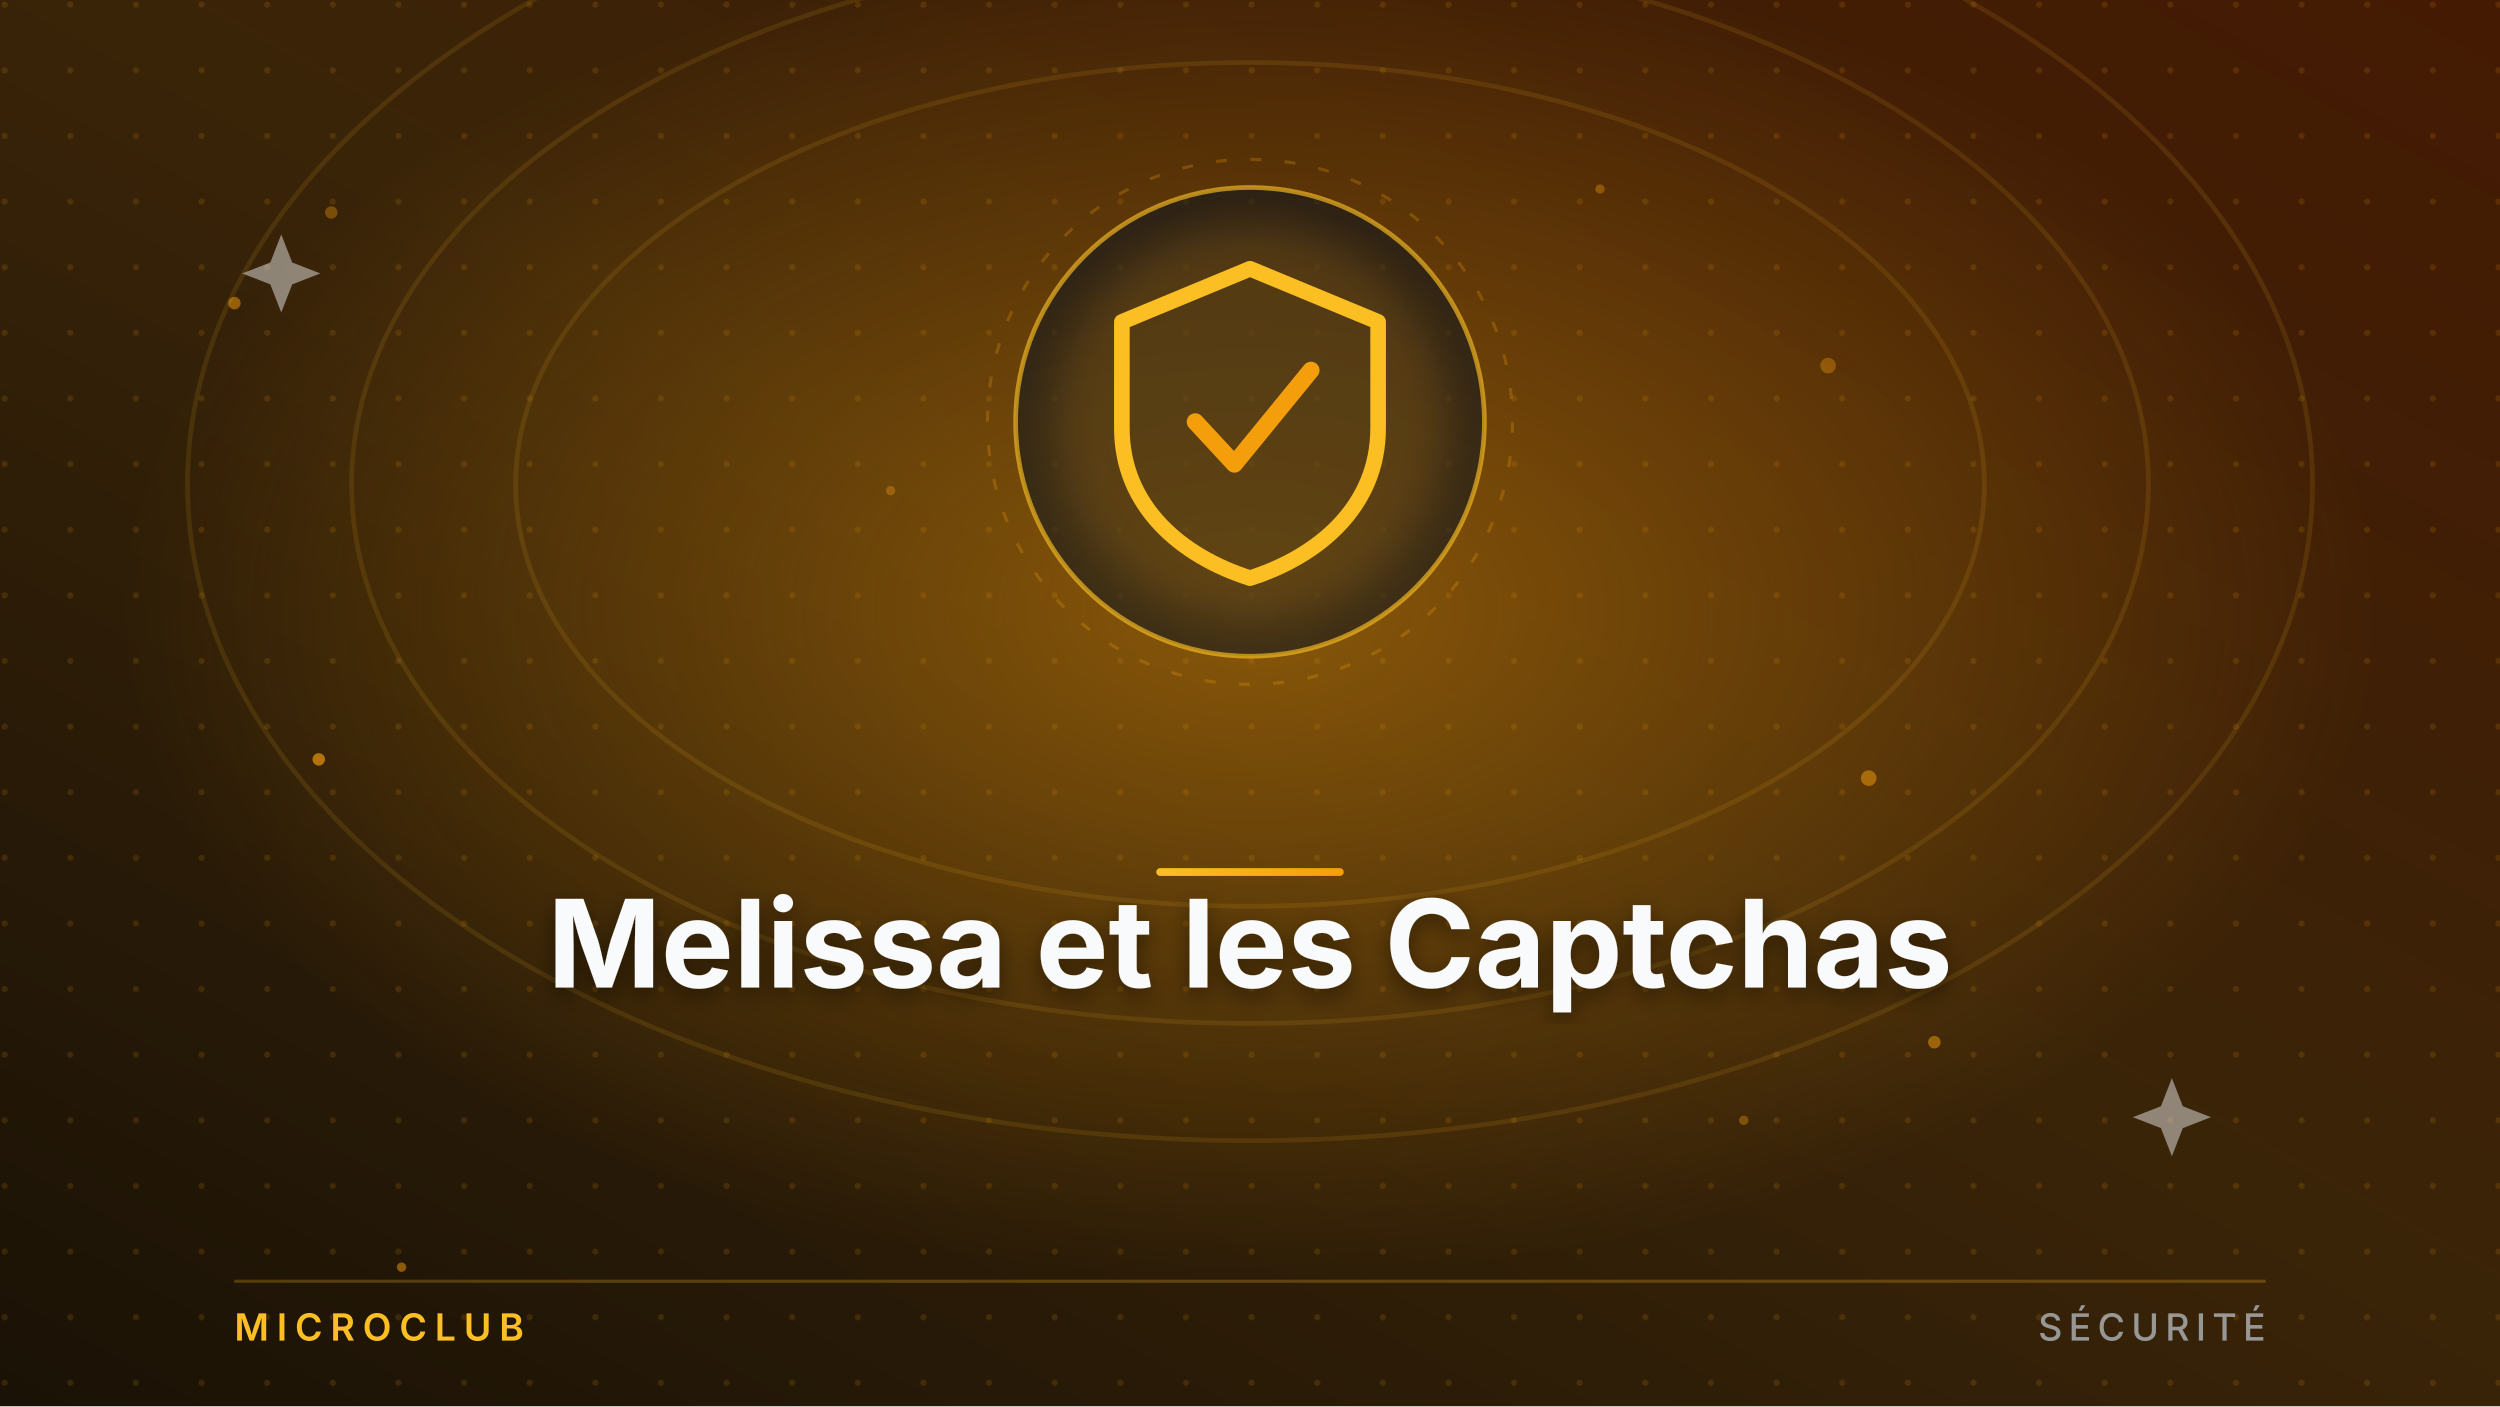
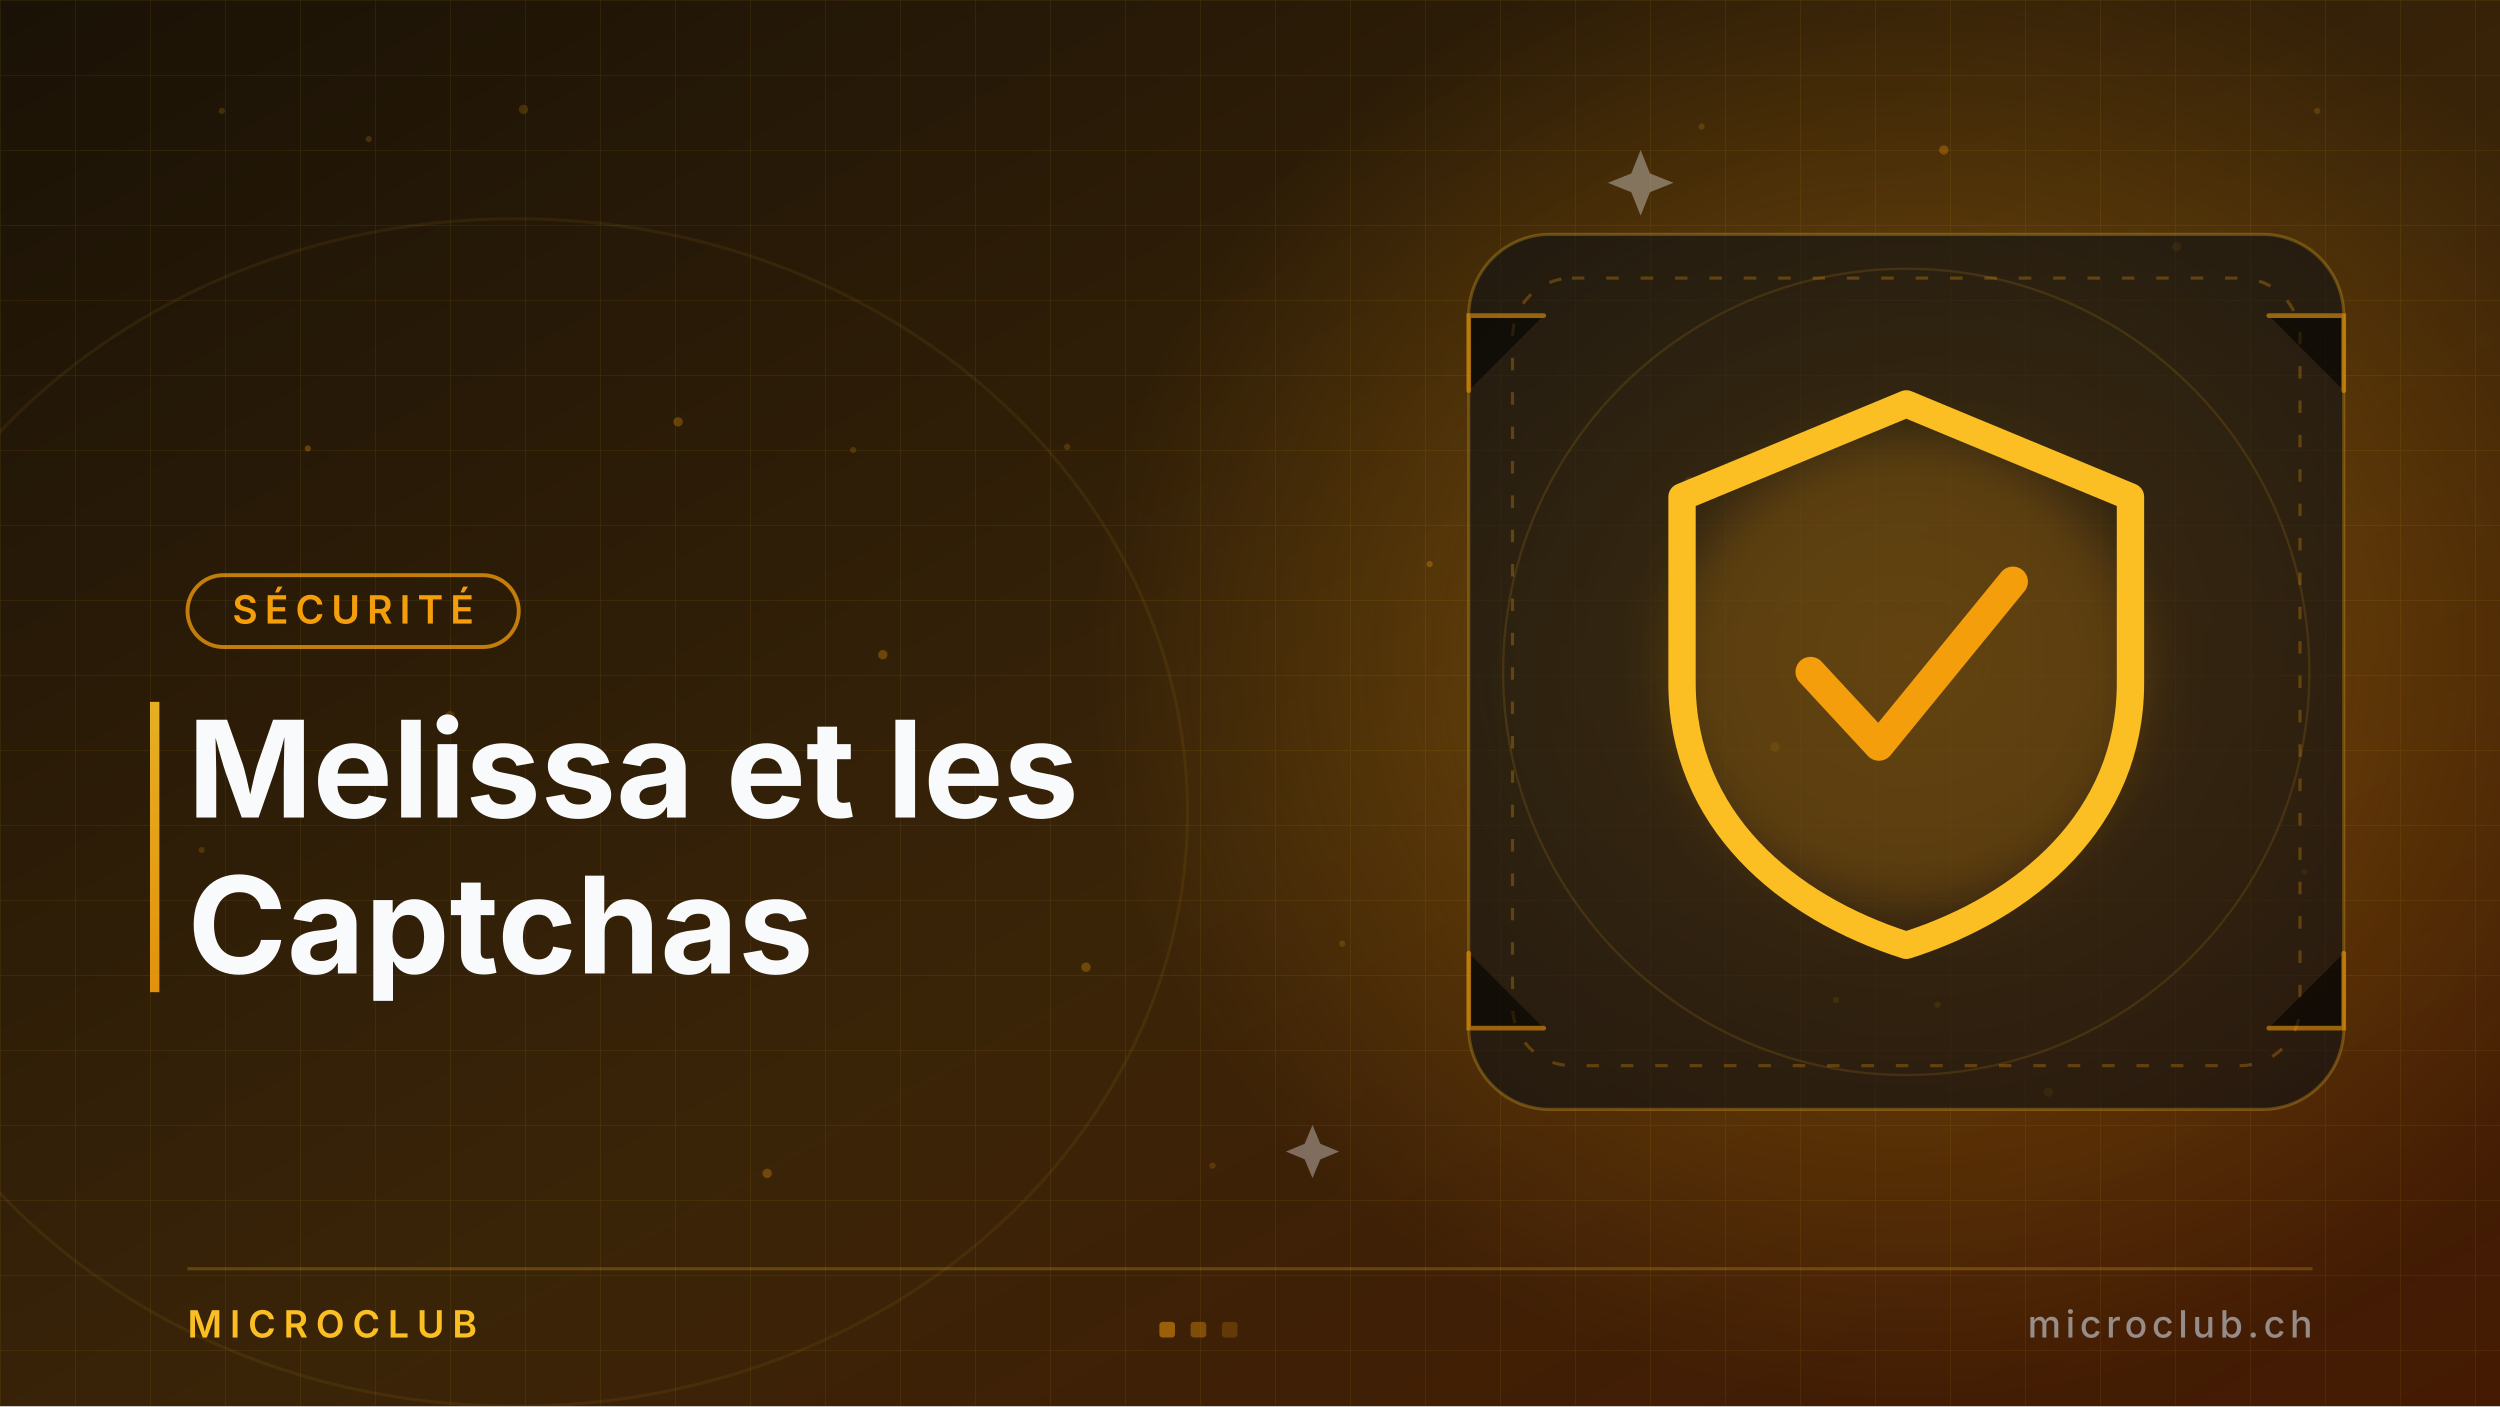
<svg xmlns="http://www.w3.org/2000/svg" viewBox="0 0 1600 900" role="img" aria-labelledby="title desc">
  <defs>
-     <linearGradient id="bg" x1="0" y1="1" x2="1" y2="0">
+     <linearGradient id="bg" x1="0" y1="0" x2="1" y2="1">
      <stop stop-color="#1a1206" />
-       <stop offset=".52" stop-color="#3a2408" />
+       <stop offset=".55" stop-color="#3a2408" />
      <stop offset="1" stop-color="#451a03" />
    </linearGradient>
    <radialGradient id="halo">
-       <stop stop-color="#f59e0b" stop-opacity=".42" />
+       <stop stop-color="#f59e0b" stop-opacity=".38" />
      <stop offset="1" stop-color="#f59e0b" stop-opacity="0" />
    </radialGradient>
-     <linearGradient id="accent" x1="0" x2="1">
+     <linearGradient id="accent" x1="0" y1="0" x2="0" y2="1">
      <stop stop-color="#fbbf24" />
      <stop offset="1" stop-color="#f59e0b" />
    </linearGradient>
    <filter id="glow">
-       <feGaussianBlur stdDeviation="14" />
+       <feGaussianBlur stdDeviation="16" />
    </filter>
-     <filter id="textshadow">
-       <feDropShadow dx="0" dy="5" stdDeviation="7" flood-color="#000" flood-opacity=".45" />
-     </filter>
-     <pattern id="dots" width="42" height="42" patternUnits="userSpaceOnUse">
-       <circle cx="3" cy="3" r="2" fill="#f59e0b" opacity=".14" />
+     <pattern id="grid" width="48" height="48" patternUnits="userSpaceOnUse">
+       <path d="M48 0H0V48" fill="none" stroke="#fbbf24" stroke-width="1" opacity=".09" />
    </pattern>
  </defs>
  <rect width="1600" height="900" fill="url(#bg)" />
-   <rect width="1600" height="900" fill="url(#dots)" />
-   <ellipse cx="800" cy="390" rx="720" ry="430" fill="url(#halo)" />
-   <g fill="none" stroke="#fbbf24" stroke-width="3" opacity=".11">
-     <ellipse cx="800" cy="310" rx="470" ry="270" />
-     <ellipse cx="800" cy="310" rx="575" ry="345" />
-     <ellipse cx="800" cy="310" rx="680" ry="420" />
+   <rect width="1600" height="900" fill="url(#grid)" />
+   <ellipse cx="1220" cy="420" rx="520" ry="480" fill="url(#halo)" />
+   <ellipse cx="330" cy="520" rx="430" ry="380" fill="none" stroke="#fbbf24" stroke-width="2" opacity=".07" />
+   <circle cx="1475" cy="558" r="2" fill="#f59e0b" opacity="0.18" />
+   <circle cx="1136" cy="478" r="3" fill="#f59e0b" opacity="0.3" />
+   <circle cx="142" cy="71" r="2" fill="#f59e0b" opacity="0.18" />
+   <circle cx="288" cy="458" r="3" fill="#f59e0b" opacity="0.18" />
+   <circle cx="1483" cy="71" r="2" fill="#f59e0b" opacity="0.18" />
+   <circle cx="683" cy="286" r="2" fill="#f59e0b" opacity="0.18" />
+   <circle cx="197" cy="287" r="2" fill="#f59e0b" opacity="0.3" />
+   <circle cx="859" cy="604" r="2" fill="#f59e0b" opacity="0.18" />
+   <circle cx="695" cy="619" r="3" fill="#f59e0b" opacity="0.3" />
+   <circle cx="1244" cy="96" r="3" fill="#f59e0b" opacity="0.3" />
+   <circle cx="236" cy="89" r="2" fill="#f59e0b" opacity="0.18" />
+   <circle cx="167" cy="492" r="2" fill="#f59e0b" opacity="0.3" />
+   <circle cx="1081" cy="308" r="3" fill="#f59e0b" opacity="0.3" />
+   <circle cx="915" cy="361" r="2" fill="#f59e0b" opacity="0.3" />
+   <circle cx="491" cy="751" r="3" fill="#f59e0b" opacity="0.3" />
+   <circle cx="565" cy="419" r="3" fill="#f59e0b" opacity="0.3" />
+   <circle cx="434" cy="270" r="3" fill="#f59e0b" opacity="0.3" />
+   <circle cx="1240" cy="643" r="2" fill="#f59e0b" opacity="0.3" />
+   <circle cx="1311" cy="699" r="3" fill="#f59e0b" opacity="0.18" />
+   <circle cx="1175" cy="640" r="2" fill="#f59e0b" opacity="0.3" />
+   <circle cx="1089" cy="81" r="2" fill="#f59e0b" opacity="0.18" />
+   <circle cx="335" cy="70" r="3" fill="#f59e0b" opacity="0.18" />
+   <circle cx="129" cy="544" r="2" fill="#f59e0b" opacity="0.18" />
+   <circle cx="546" cy="288" r="2" fill="#f59e0b" opacity="0.18" />
+   <circle cx="776" cy="746" r="2" fill="#f59e0b" opacity="0.18" />
+   <circle cx="1393" cy="158" r="3" fill="#f59e0b" opacity="0.18" />
+   <g>
+     <rect x="120" y="368.1" width="212.0" height="46.0" rx="23.0" fill="none" stroke="#f59e0b" stroke-width="2.5" opacity=".75" />
+     <text x="226.0" y="399.1" text-anchor="middle" font-family="system-ui, -apple-system, 'Segoe UI', sans-serif" font-size="25.0" font-weight="600" letter-spacing="4.5" fill="#f59e0b">SÉCURITÉ</text>
  </g>
-   <circle cx="1116" cy="717" r="3" fill="#f59e0b" opacity="0.35" />
-   <circle cx="1196" cy="498" r="5" fill="#f59e0b" opacity="0.5" />
-   <circle cx="1024" cy="121" r="3" fill="#f59e0b" opacity="0.35" />
-   <circle cx="150" cy="194" r="4" fill="#f59e0b" opacity="0.5" />
-   <circle cx="1170" cy="234" r="5" fill="#f59e0b" opacity="0.35" />
-   <circle cx="212" cy="136" r="4" fill="#f59e0b" opacity="0.35" />
-   <circle cx="570" cy="314" r="3" fill="#f59e0b" opacity="0.35" />
-   <circle cx="204" cy="486" r="4" fill="#f59e0b" opacity="0.65" />
-   <circle cx="257" cy="811" r="3" fill="#f59e0b" opacity="0.5" />
-   <circle cx="1238" cy="667" r="4" fill="#f59e0b" opacity="0.5" />
-   <g fill="#f8fafc" opacity=".45">
-     <path d="M180 150l7 18 18 7-18 7-7 18-7-18-18-7 18-7z" />
-     <path d="M1390 690l7 18 18 7-18 7-7 18-7-18-18-7 18-7z" />
+   <path d="M96 449.2H102V635.0H96Z" fill="url(#accent)" opacity=".9" />
+   <text x="120" y="523.2" font-family="system-ui, -apple-system, 'Segoe UI', sans-serif" font-size="86" font-weight="700" fill="#f8fafc">
+     <tspan x="120" dy="0.0">Melissa et les</tspan>
+     <tspan x="120" dy="99.8">Captchas</tspan>
+   </text>
+   <g>
+     <rect x="940" y="150" width="560" height="560" rx="52" fill="#060c16" opacity=".55" />
+     <rect x="940" y="150" width="560" height="560" rx="52" fill="none" stroke="#fbbf24" stroke-width="2" opacity=".28" />
+     <rect x="968" y="178" width="504" height="504" rx="38" fill="none" stroke="#f59e0b" stroke-width="2" opacity=".28" stroke-dasharray="8 14" />
+     <g stroke="#f59e0b" stroke-width="3" opacity=".55" stroke-linecap="round">
+       <path d="M940 250V202h48M1500 250V202h-48M940 610v48h48M1500 610v48h-48" />
+     </g>
+     <circle cx="1220" cy="430" r="150" fill="#f59e0b" opacity=".2" filter="url(#glow)" />
+     <circle cx="1220" cy="430" r="258" fill="none" stroke="#fbbf24" stroke-width="1.5" opacity=".12" />
+     <g transform="translate(1220 430) scale(1.75)">
+       <path d="M0-98l82 34v68c0 50-38 82-82 96-44-14-82-46-82-96v-68z" fill="none" stroke="#fbbf24" stroke-width="10" stroke-linejoin="round" />
+       <path d="M-35 0l25 27 49-60" fill="none" stroke="#f59e0b" stroke-width="11" stroke-linecap="round" stroke-linejoin="round" />
+     </g>
  </g>
-   <circle cx="800" cy="270" r="150" fill="#06111f" opacity=".55" />
-   <circle cx="800" cy="270" r="150" fill="none" stroke="#fbbf24" stroke-width="3" opacity=".65" />
-   <circle cx="800" cy="270" r="168" fill="none" stroke="#f59e0b" stroke-width="2" opacity=".25" stroke-dasharray="7 15" />
-   <circle cx="800" cy="270" r="126" fill="#f59e0b" opacity=".18" filter="url(#glow)" />
-   <g transform="translate(800 270)">
-     <path d="M0-98l82 34v68c0 50-38 82-82 96-44-14-82-46-82-96v-68z" fill="none" stroke="#fbbf24" stroke-width="10" stroke-linejoin="round" />
-     <path d="M-35 0l25 27 49-60" fill="none" stroke="#f59e0b" stroke-width="11" stroke-linecap="round" stroke-linejoin="round" />
+   <g fill="#f8fafc" opacity=".35">
+     <path d="M1050 96l6 15 15 6-15 6-6 15-6-15-15-6 15-6z" />
+     <path d="M840 720l5 12 12 5-12 5-5 12-5-12-12-5 12-5z" />
  </g>
-   <rect x="740" y="555.6" width="120" height="5" rx="2.5" fill="url(#accent)" />
-   <text x="800" y="632.0" text-anchor="middle" font-family="system-ui, -apple-system, 'Segoe UI', sans-serif" font-size="78" font-weight="700" fill="#f8fafc" filter="url(#textshadow)">
-     <tspan x="800" dy="0.0">Melissa et les Captchas</tspan>
-   </text>
-   <path d="M150 820H1450" stroke="#fbbf24" stroke-width="2" opacity=".24" />
-   <text x="150" y="858" font-family="system-ui, -apple-system, 'Segoe UI', sans-serif" font-size="24" font-weight="600" letter-spacing="5" fill="#fbbf24">MICROCLUB</text>
-   <text x="1450" y="858" text-anchor="end" font-family="system-ui, -apple-system, 'Segoe UI', sans-serif" font-size="24" font-weight="500" letter-spacing="4" fill="#cbd5e1" opacity=".65">SÉCURITÉ</text>
+   <path d="M120 812H1480" stroke="#fbbf24" stroke-width="2" opacity=".22" />
+   <text x="120" y="856" font-family="system-ui, -apple-system, 'Segoe UI', sans-serif" font-size="24" font-weight="600" letter-spacing="5" fill="#fbbf24">MICROCLUB</text>
+   <g fill="#f59e0b" opacity=".5">
+     <rect x="742" y="846" width="10" height="10" rx="2" />
+     <rect x="762" y="846" width="10" height="10" rx="2" opacity=".7" />
+     <rect x="782" y="846" width="10" height="10" rx="2" opacity=".4" />
+   </g>
+   <text x="1480" y="856" text-anchor="end" font-family="system-ui, -apple-system, 'Segoe UI', sans-serif" font-size="24" font-weight="500" letter-spacing="3" fill="#cbd5e1" opacity=".6">microclub.ch</text>
</svg>
